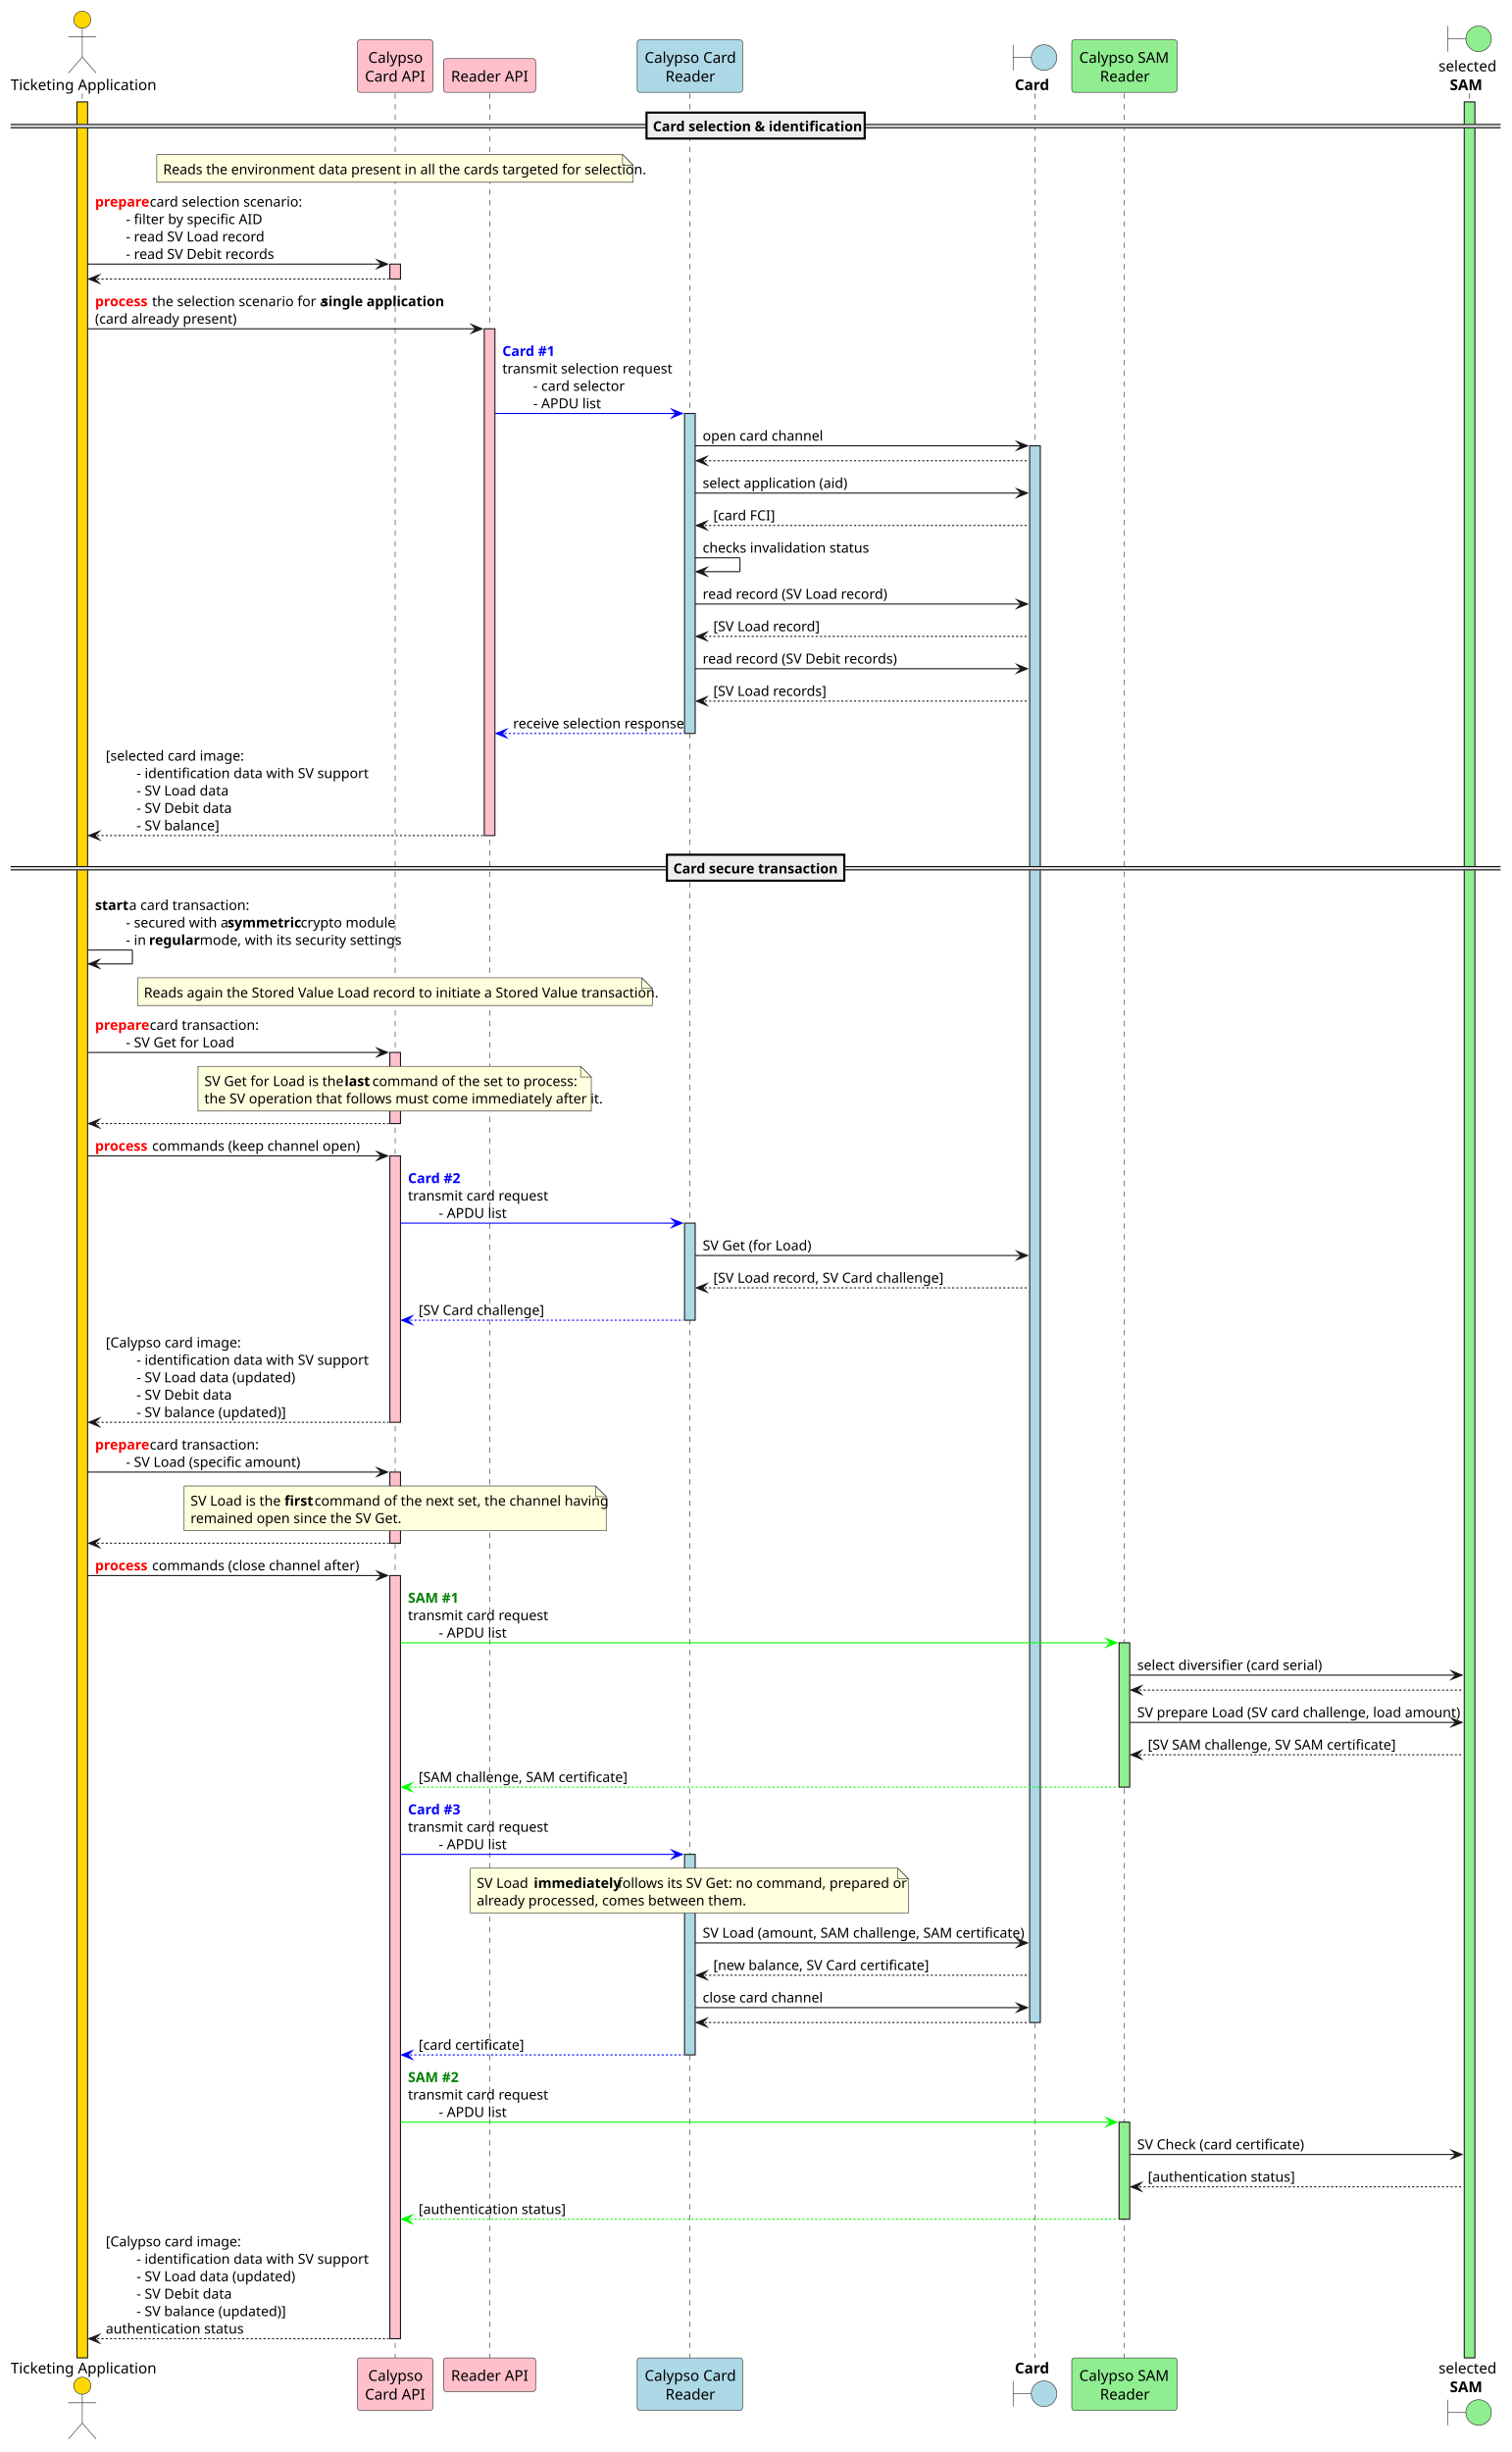
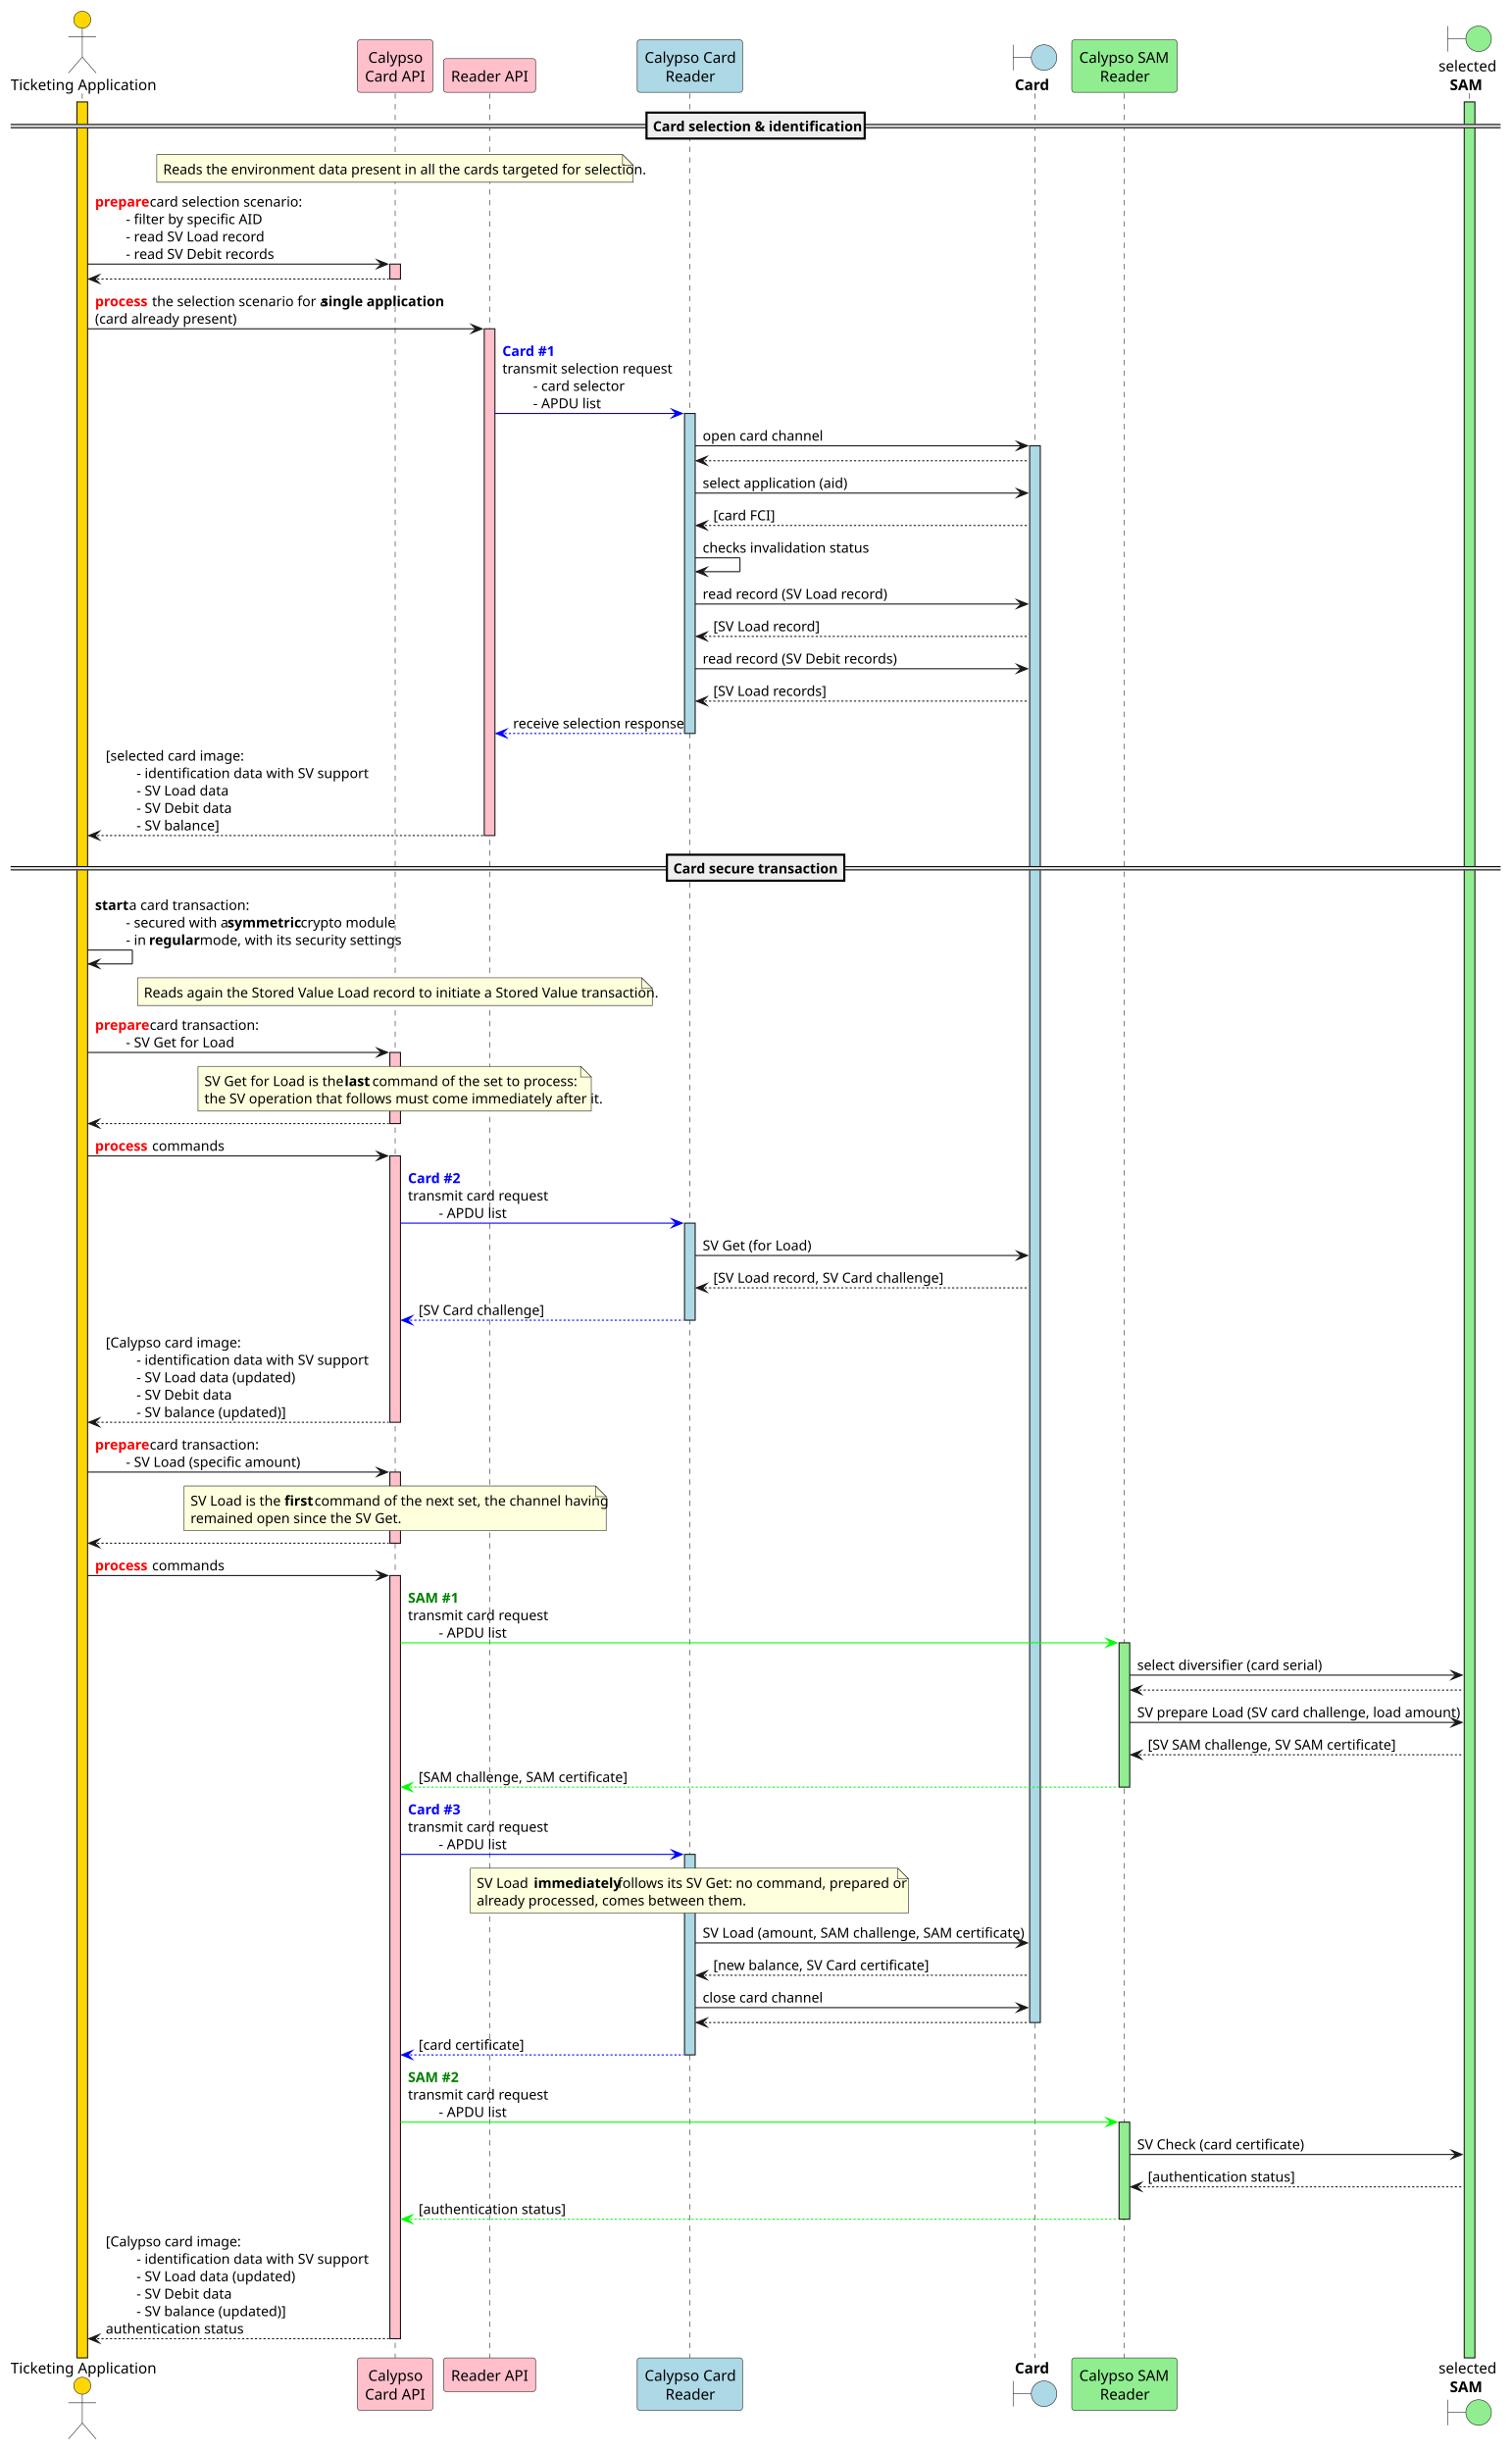
<svg xmlns="http://www.w3.org/2000/svg" version="1.1" data-diagram-type="SEQUENCE" style="width:1418px;height:2300px;background:#FFFFFF;" width="1418px" height="2300px" viewBox="0 0 1418 2300" zoomAndPan="magnify" preserveAspectRatio="none" contentStyleType="text/css">
  <defs />
  <g font-family="sans-serif" lengthAdjust="spacing">
    <g class="participant-lifeline" data-qualified-name="app" data-entity-uid="part1" id="part1-lifeline" data-source-line="40">
      <g>
        <rect x="73.7" y="87.609" width="8" height="2124.125" fill="#000" fill-opacity="0" />
        <line x1="77.2" y1="87.609" x2="77.2" y2="2211.734" style="stroke:#181818;stroke-width:0.5;stroke-dasharray:5,5;" />
      </g>
    </g>
    <g>
      <rect x="72.2" y="95.609" width="10" height="2116.125" fill="#FFD700" style="stroke:#181818;stroke-width:1;" />
    </g>
    <g class="participant-lifeline" data-qualified-name="capi" data-entity-uid="part2" id="part2-lifeline" data-source-line="41">
      <g>
        <rect x="367.268" y="87.609" width="8" height="2124.125" fill="#000" fill-opacity="0" />
        <line x1="370.768" y1="87.609" x2="370.768" y2="2211.734" style="stroke:#181818;stroke-width:0.5;stroke-dasharray:5,5;" />
      </g>
    </g>
    <g>
      <rect x="365.768" y="247.719" width="10" height="14" fill="#FFC0CB" style="stroke:#181818;stroke-width:1;" />
    </g>
    <g>
      <rect x="365.768" y="987.211" width="10" height="66.703" fill="#FFC0CB" style="stroke:#181818;stroke-width:1;" />
    </g>
    <g>
      <rect x="365.768" y="1084.266" width="10" height="249.867" fill="#FFC0CB" style="stroke:#181818;stroke-width:1;" />
    </g>
    <g>
      <rect x="365.768" y="1380.836" width="10" height="66.703" fill="#FFC0CB" style="stroke:#181818;stroke-width:1;" />
    </g>
    <g>
      <rect x="365.768" y="1477.891" width="10" height="715.844" fill="#FFC0CB" style="stroke:#181818;stroke-width:1;" />
    </g>
    <g class="participant-lifeline" data-qualified-name="rapi" data-entity-uid="part3" id="part3-lifeline" data-source-line="42">
      <g>
        <rect x="455.854" y="87.609" width="8" height="2124.125" fill="#000" fill-opacity="0" />
        <line x1="459.354" y1="87.609" x2="459.354" y2="2211.734" style="stroke:#181818;stroke-width:0.5;stroke-dasharray:5,5;" />
      </g>
    </g>
    <g>
      <rect x="454.354" y="308.422" width="10" height="475.328" fill="#FFC0CB" style="stroke:#181818;stroke-width:1;" />
    </g>
    <g class="participant-lifeline" data-qualified-name="cardReader" data-entity-uid="part4" id="part4-lifeline" data-source-line="43">
      <g>
        <rect x="643.771" y="87.609" width="8" height="2124.125" fill="#000" fill-opacity="0" />
        <line x1="647.271" y1="87.609" x2="647.271" y2="2211.734" style="stroke:#181818;stroke-width:0.5;stroke-dasharray:5,5;" />
      </g>
    </g>
    <g>
      <rect x="642.271" y="387.828" width="10" height="300.164" fill="#ADD8E6" style="stroke:#181818;stroke-width:1;" />
    </g>
    <g>
      <rect x="642.271" y="1147.32" width="10" height="91.055" fill="#ADD8E6" style="stroke:#181818;stroke-width:1;" />
    </g>
    <g>
      <rect x="642.271" y="1739.406" width="10" height="188.109" fill="#ADD8E6" style="stroke:#181818;stroke-width:1;" />
    </g>
    <g class="participant-lifeline" data-qualified-name="card" data-entity-uid="part5" id="part5-lifeline" data-source-line="44">
      <g>
        <rect x="967.576" y="87.609" width="8" height="2124.125" fill="#000" fill-opacity="0" />
        <line x1="971.076" y1="87.609" x2="971.076" y2="2211.734" style="stroke:#181818;stroke-width:0.5;stroke-dasharray:5,5;" />
      </g>
    </g>
    <g>
      <rect x="966.076" y="418.18" width="10" height="1478.984" fill="#ADD8E6" style="stroke:#181818;stroke-width:1;" />
    </g>
    <g class="participant-lifeline" data-qualified-name="samReader" data-entity-uid="part6" id="part6-lifeline" data-source-line="45">
      <g>
        <rect x="1051.479" y="87.609" width="8" height="2124.125" fill="#000" fill-opacity="0" />
        <line x1="1054.979" y1="87.609" x2="1054.979" y2="2211.734" style="stroke:#181818;stroke-width:0.5;stroke-dasharray:5,5;" />
      </g>
    </g>
    <g>
      <rect x="1049.979" y="1540.945" width="10" height="135.406" fill="#90EE90" style="stroke:#181818;stroke-width:1;" />
    </g>
    <g>
      <rect x="1049.979" y="1990.57" width="10" height="91.055" fill="#90EE90" style="stroke:#181818;stroke-width:1;" />
    </g>
    <g class="participant-lifeline" data-qualified-name="sam" data-entity-uid="part7" id="part7-lifeline" data-source-line="46">
      <g>
        <rect x="1375.328" y="87.609" width="8" height="2124.125" fill="#000" fill-opacity="0" />
        <line x1="1378.828" y1="87.609" x2="1378.828" y2="2211.734" style="stroke:#181818;stroke-width:0.5;stroke-dasharray:5,5;" />
      </g>
    </g>
    <g>
      <rect x="1373.828" y="95.609" width="10" height="2116.125" fill="#90EE90" style="stroke:#181818;stroke-width:1;" />
    </g>
    <g class="participant participant-head" data-qualified-name="app" data-entity-uid="part1" id="part1-head" data-source-line="40">
      <text x="10" y="84.533" fill="#000" font-size="14" textLength="128.399">Ticketing Application</text>
      <ellipse cx="77.2" cy="18.5" rx="8" ry="8" fill="#FFD700" style="stroke:#181818;stroke-width:0.5;" />
      <path d="M77.2,26.5 L77.2,53.5 M64.2,34.5 L90.2,34.5 M77.2,53.5 L64.2,68.5 M77.2,53.5 L90.2,68.5" style="stroke:#181818;stroke-width:0.5;" fill="none" />
    </g>
    <g class="participant participant-head" data-qualified-name="capi" data-entity-uid="part2" id="part2-head" data-source-line="41">
      <rect x="335.368" y="37.391" width="70.8" height="49.219" fill="#FFC0CB" style="stroke:#181818;stroke-width:0.5;" rx="2.5" ry="2.5" />
      <text x="345.478" y="58.924" fill="#000" font-size="14" textLength="50.579">Calypso</text>
      <text x="342.368" y="76.533" fill="#000" font-size="14" textLength="56.8">Card API</text>
    </g>
    <g class="participant participant-head" data-qualified-name="rapi" data-entity-uid="part3" id="part3-head" data-source-line="42">
      <rect x="416.167" y="55" width="86.372" height="31.609" fill="#FFC0CB" style="stroke:#181818;stroke-width:0.5;" rx="2.5" ry="2.5" />
      <text x="423.167" y="76.533" fill="#000" font-size="14" textLength="72.372">Reader API</text>
    </g>
    <g class="participant participant-head" data-qualified-name="cardReader" data-entity-uid="part4" id="part4-head" data-source-line="43">
      <rect x="597.865" y="37.391" width="98.813" height="49.219" fill="#ADD8E6" style="stroke:#181818;stroke-width:0.5;" rx="2.5" ry="2.5" />
      <text x="604.865" y="58.924" fill="#000" font-size="14" textLength="84.813">Calypso Card</text>
      <text x="624.313" y="76.533" fill="#000" font-size="14" textLength="45.917">Reader</text>
    </g>
    <g class="participant participant-head" data-qualified-name="card" data-entity-uid="part5" id="part5-head" data-source-line="44">
      <text x="952.127" y="84.533" fill="#000" font-size="14" textLength="31.896" font-weight="700">Card</text>
      <path d="M950.576,42 L950.576,66 M950.576,54 L967.576,54" style="stroke:#181818;stroke-width:0.5;" fill="none" />
      <ellipse cx="979.576" cy="54" rx="12" ry="12" fill="#ADD8E6" style="stroke:#181818;stroke-width:0.5;" />
    </g>
    <g class="participant participant-head" data-qualified-name="samReader" data-entity-uid="part6" id="part6-head" data-source-line="45">
      <rect x="1005.576" y="37.391" width="98.807" height="49.219" fill="#90EE90" style="stroke:#181818;stroke-width:0.5;" rx="2.5" ry="2.5" />
      <text x="1012.576" y="58.924" fill="#000" font-size="14" textLength="84.807">Calypso SAM</text>
      <text x="1032.021" y="76.533" fill="#000" font-size="14" textLength="45.917">Reader</text>
    </g>
    <g class="participant participant-head" data-qualified-name="sam" data-entity-uid="part7" id="part7-head" data-source-line="46">
      <text x="1349.755" y="66.924" fill="#000" font-size="14" textLength="52.145">selected</text>
      <text x="1360.272" y="84.533" fill="#000" font-size="14" textLength="31.11" font-weight="700">SAM</text>
      <path d="M1358.328,24.391 L1358.328,48.391 M1358.328,36.391 L1375.328,36.391" style="stroke:#181818;stroke-width:0.5;" fill="none" />
      <ellipse cx="1387.328" cy="36.391" rx="12" ry="12" fill="#90EE90" style="stroke:#181818;stroke-width:0.5;" />
    </g>
    <g class="participant participant-tail" data-qualified-name="app" data-entity-uid="part1" id="part1-tail" data-source-line="40">
      <text x="10" y="2226.268" fill="#000" font-size="14" textLength="128.399">Ticketing Application</text>
      <ellipse cx="77.2" cy="2237.844" rx="8" ry="8" fill="#FFD700" style="stroke:#181818;stroke-width:0.5;" />
      <path d="M77.2,2245.844 L77.2,2272.844 M64.2,2253.844 L90.2,2253.844 M77.2,2272.844 L64.2,2287.844 M77.2,2272.844 L90.2,2287.844" style="stroke:#181818;stroke-width:0.5;" fill="none" />
    </g>
    <g class="participant participant-tail" data-qualified-name="capi" data-entity-uid="part2" id="part2-tail" data-source-line="41">
      <rect x="335.368" y="2211.734" width="70.8" height="49.219" fill="#FFC0CB" style="stroke:#181818;stroke-width:0.5;" rx="2.5" ry="2.5" />
      <text x="345.478" y="2233.268" fill="#000" font-size="14" textLength="50.579">Calypso</text>
      <text x="342.368" y="2250.877" fill="#000" font-size="14" textLength="56.8">Card API</text>
    </g>
    <g class="participant participant-tail" data-qualified-name="rapi" data-entity-uid="part3" id="part3-tail" data-source-line="42">
      <rect x="416.167" y="2211.734" width="86.372" height="31.609" fill="#FFC0CB" style="stroke:#181818;stroke-width:0.5;" rx="2.5" ry="2.5" />
      <text x="423.167" y="2233.268" fill="#000" font-size="14" textLength="72.372">Reader API</text>
    </g>
    <g class="participant participant-tail" data-qualified-name="cardReader" data-entity-uid="part4" id="part4-tail" data-source-line="43">
      <rect x="597.865" y="2211.734" width="98.813" height="49.219" fill="#ADD8E6" style="stroke:#181818;stroke-width:0.5;" rx="2.5" ry="2.5" />
      <text x="604.865" y="2233.268" fill="#000" font-size="14" textLength="84.813">Calypso Card</text>
      <text x="624.313" y="2250.877" fill="#000" font-size="14" textLength="45.917">Reader</text>
    </g>
    <g class="participant participant-tail" data-qualified-name="card" data-entity-uid="part5" id="part5-tail" data-source-line="44">
      <text x="952.127" y="2226.268" fill="#000" font-size="14" textLength="31.896" font-weight="700">Card</text>
      <path d="M950.576,2233.344 L950.576,2257.344 M950.576,2245.344 L967.576,2245.344" style="stroke:#181818;stroke-width:0.5;" fill="none" />
      <ellipse cx="979.576" cy="2245.344" rx="12" ry="12" fill="#ADD8E6" style="stroke:#181818;stroke-width:0.5;" />
    </g>
    <g class="participant participant-tail" data-qualified-name="samReader" data-entity-uid="part6" id="part6-tail" data-source-line="45">
      <rect x="1005.576" y="2211.734" width="98.807" height="49.219" fill="#90EE90" style="stroke:#181818;stroke-width:0.5;" rx="2.5" ry="2.5" />
      <text x="1012.576" y="2233.268" fill="#000" font-size="14" textLength="84.807">Calypso SAM</text>
      <text x="1032.021" y="2250.877" fill="#000" font-size="14" textLength="45.917">Reader</text>
    </g>
    <g class="participant participant-tail" data-qualified-name="sam" data-entity-uid="part7" id="part7-tail" data-source-line="46">
      <text x="1349.755" y="2226.268" fill="#000" font-size="14" textLength="52.145">selected</text>
      <text x="1360.272" y="2243.877" fill="#000" font-size="14" textLength="31.11" font-weight="700">SAM</text>
      <path d="M1358.328,2250.953 L1358.328,2274.953 M1358.328,2262.953 L1375.328,2262.953" style="stroke:#181818;stroke-width:0.5;" fill="none" />
      <ellipse cx="1387.328" cy="2262.953" rx="12" ry="12" fill="#90EE90" style="stroke:#181818;stroke-width:0.5;" />
    </g>
    <rect x="10" y="116.785" width="1397.9" height="3" fill="#EEE" style="stroke:#EEE;stroke-width:1;" />
    <line x1="10" y1="116.785" x2="1407.9" y2="116.785" style="stroke:#000;stroke-width:1;" />
    <line x1="10" y1="119.785" x2="1407.9" y2="119.785" style="stroke:#000;stroke-width:1;" />
    <rect x="606.602" y="105.609" width="204.696" height="24.352" fill="#EEE" style="stroke:#000;stroke-width:2;" />
    <text x="612.602" y="123.104" fill="#000" font-size="13" textLength="187.084" font-weight="700">Card selection &amp; identification</text>
    <path d="M147.088,144.961 L147.088,170.961 L594.088,170.961 L594.088,154.961 L584.088,144.961 L147.088,144.961" style="stroke:#181818;stroke-width:0.5;" fill="#FEFFDD" />
    <path d="M584.088,144.961 L584.088,154.961 L594.088,154.961 L584.088,144.961" style="stroke:#181818;stroke-width:0.5;" fill="#FEFFDD" />
    <text x="153.088" y="163.456" fill="#000" font-size="13" textLength="426.359">Reads the environment data present in all the cards targeted for selection.</text>
    <g class="message" data-entity-1="part1" data-entity-2="part2" id="msg1" data-source-line="57">
      <polygon points="353.768,243.719,363.768,247.719,353.768,251.719,357.768,247.719" fill="#181818" style="stroke:#181818;stroke-width:1;stroke-linejoin:miter;stroke-miterlimit:10;" />
      <line x1="82.2" y1="247.719" x2="359.768" y2="247.719" style="stroke:#181818;stroke-width:1;" />
      <text x="89.2" y="193.808" fill="#F00" font-size="13" textLength="47.69" font-weight="700">prepare</text>
      <text x="140.501" y="193.808" fill="#000" font-size="13" textLength="136.57">card selection scenario:</text>
      <text x="118.094" y="210.159" fill="#000" font-size="13" textLength="122.084">- filter by specific AID</text>
      <text x="118.094" y="226.511" fill="#000" font-size="13" textLength="127.905">- read SV Load record</text>
      <text x="118.094" y="242.862" fill="#000" font-size="13" textLength="135.833">- read SV Debit records</text>
    </g>
    <g class="message" data-entity-1="part2" data-entity-2="part1" id="msg2" data-source-line="59">
      <polygon points="93.2,257.719,83.2,261.719,93.2,265.719,89.2,261.719" fill="#181818" style="stroke:#181818;stroke-width:1;stroke-linejoin:miter;stroke-miterlimit:10;" />
      <line x1="87.2" y1="261.719" x2="364.768" y2="261.719" style="stroke:#181818;stroke-width:1;stroke-dasharray:2,2;" />
    </g>
    <g class="message" data-entity-1="part1" data-entity-2="part3" id="msg3" data-source-line="62">
      <polygon points="442.354,304.422,452.354,308.422,442.354,312.422,446.354,308.422" fill="#181818" style="stroke:#181818;stroke-width:1;stroke-linejoin:miter;stroke-miterlimit:10;" />
      <line x1="82.2" y1="308.422" x2="448.354" y2="308.422" style="stroke:#181818;stroke-width:1;" />
      <text x="89.2" y="287.214" fill="#F00" font-size="13" textLength="49.861" font-weight="700">process</text>
      <text x="142.672" y="287.214" fill="#000" font-size="13" textLength="155.365">the selection scenario for a</text>
      <text x="301.649" y="287.214" fill="#000" font-size="13" textLength="109.795" font-weight="700">single application</text>
      <text x="89.2" y="303.565" fill="#000" font-size="13" textLength="127.169">(card already present)</text>
    </g>
    <g class="message" data-entity-1="part3" data-entity-2="part4" id="msg4" data-source-line="64">
      <polygon points="630.271,383.828,640.271,387.828,630.271,391.828,634.271,387.828" fill="#00F" style="stroke:#00F;stroke-width:1;stroke-linejoin:miter;stroke-miterlimit:10;" />
      <line x1="464.354" y1="387.828" x2="636.271" y2="387.828" style="stroke:#00F;stroke-width:1;" />
      <text x="471.354" y="333.917" fill="#00F" font-size="13" textLength="47.69" font-weight="700">Card #1</text>
      <text x="471.354" y="350.269" fill="#000" font-size="13" textLength="148.123">transmit selection request</text>
      <text x="500.248" y="366.62" fill="#000" font-size="13" textLength="82.361">- card selector</text>
      <text x="500.248" y="382.972" fill="#000" font-size="13" textLength="63.559">- APDU list</text>
    </g>
    <g class="message" data-entity-1="part4" data-entity-2="part5" id="msg5" data-source-line="67">
      <polygon points="954.076,414.18,964.076,418.18,954.076,422.18,958.076,418.18" fill="#181818" style="stroke:#181818;stroke-width:1;stroke-linejoin:miter;stroke-miterlimit:10;" />
      <line x1="652.271" y1="418.18" x2="960.076" y2="418.18" style="stroke:#181818;stroke-width:1;" />
      <text x="659.271" y="413.323" fill="#000" font-size="13" textLength="106.971">open card channel</text>
    </g>
    <g class="message" data-entity-1="part5" data-entity-2="part4" id="msg6" data-source-line="69">
      <polygon points="663.271,428.18,653.271,432.18,663.271,436.18,659.271,432.18" fill="#181818" style="stroke:#181818;stroke-width:1;stroke-linejoin:miter;stroke-miterlimit:10;" />
      <line x1="657.271" y1="432.18" x2="965.076" y2="432.18" style="stroke:#181818;stroke-width:1;stroke-dasharray:2,2;" />
    </g>
    <g class="message" data-entity-1="part4" data-entity-2="part5" id="msg7" data-source-line="70">
      <polygon points="954.076,458.531,964.076,462.531,954.076,466.531,958.076,462.531" fill="#181818" style="stroke:#181818;stroke-width:1;stroke-linejoin:miter;stroke-miterlimit:10;" />
      <line x1="652.271" y1="462.531" x2="960.076" y2="462.531" style="stroke:#181818;stroke-width:1;" />
      <text x="659.271" y="457.675" fill="#000" font-size="13" textLength="129.346">select application (aid)</text>
    </g>
    <g class="message" data-entity-1="part5" data-entity-2="part4" id="msg8" data-source-line="71">
      <polygon points="663.271,488.883,653.271,492.883,663.271,496.883,659.271,492.883" fill="#181818" style="stroke:#181818;stroke-width:1;stroke-linejoin:miter;stroke-miterlimit:10;" />
      <line x1="657.271" y1="492.883" x2="965.076" y2="492.883" style="stroke:#181818;stroke-width:1;stroke-dasharray:2,2;" />
      <text x="669.271" y="488.026" fill="#000" font-size="13" textLength="57.065">[card FCI]</text>
    </g>
    <g class="message" data-entity-1="part4" data-entity-2="part4" id="msg9" data-source-line="72">
      <line x1="652.271" y1="523.234" x2="694.271" y2="523.234" style="stroke:#181818;stroke-width:1;" />
      <line x1="694.271" y1="523.234" x2="694.271" y2="536.234" style="stroke:#181818;stroke-width:1;" />
      <line x1="653.271" y1="536.234" x2="694.271" y2="536.234" style="stroke:#181818;stroke-width:1;" />
      <polygon points="663.271,532.234,653.271,536.234,663.271,540.234,659.271,536.234" fill="#181818" style="stroke:#181818;stroke-width:1;stroke-linejoin:miter;stroke-miterlimit:10;" />
      <text x="659.271" y="518.378" fill="#000" font-size="13" textLength="147.412">checks invalidation status</text>
    </g>
    <g class="message" data-entity-1="part4" data-entity-2="part5" id="msg10" data-source-line="75">
      <polygon points="954.076,562.586,964.076,566.586,954.076,570.586,958.076,566.586" fill="#181818" style="stroke:#181818;stroke-width:1;stroke-linejoin:miter;stroke-miterlimit:10;" />
      <line x1="652.271" y1="566.586" x2="960.076" y2="566.586" style="stroke:#181818;stroke-width:1;" />
      <text x="659.271" y="561.729" fill="#000" font-size="13" textLength="169.083">read record (SV Load record)</text>
    </g>
    <g class="message" data-entity-1="part5" data-entity-2="part4" id="msg11" data-source-line="76">
      <polygon points="663.271,592.938,653.271,596.938,663.271,600.938,659.271,596.938" fill="#181818" style="stroke:#181818;stroke-width:1;stroke-linejoin:miter;stroke-miterlimit:10;" />
      <line x1="657.271" y1="596.938" x2="965.076" y2="596.938" style="stroke:#181818;stroke-width:1;stroke-dasharray:2,2;" />
      <text x="669.271" y="592.081" fill="#000" font-size="13" textLength="97.557">[SV Load record]</text>
    </g>
    <g class="message" data-entity-1="part4" data-entity-2="part5" id="msg12" data-source-line="77">
      <polygon points="954.076,623.289,964.076,627.289,954.076,631.289,958.076,627.289" fill="#181818" style="stroke:#181818;stroke-width:1;stroke-linejoin:miter;stroke-miterlimit:10;" />
      <line x1="652.271" y1="627.289" x2="960.076" y2="627.289" style="stroke:#181818;stroke-width:1;" />
      <text x="659.271" y="622.433" fill="#000" font-size="13" textLength="177.011">read record (SV Debit records)</text>
    </g>
    <g class="message" data-entity-1="part5" data-entity-2="part4" id="msg13" data-source-line="78">
      <polygon points="663.271,653.641,653.271,657.641,663.271,661.641,659.271,657.641" fill="#181818" style="stroke:#181818;stroke-width:1;stroke-linejoin:miter;stroke-miterlimit:10;" />
      <line x1="657.271" y1="657.641" x2="965.076" y2="657.641" style="stroke:#181818;stroke-width:1;stroke-dasharray:2,2;" />
      <text x="669.271" y="652.784" fill="#000" font-size="13" textLength="104.057">[SV Load records]</text>
    </g>
    <g class="message" data-entity-1="part4" data-entity-2="part3" id="msg14" data-source-line="81">
      <polygon points="475.354,683.992,465.354,687.992,475.354,691.992,471.354,687.992" fill="#00F" style="stroke:#00F;stroke-width:1;stroke-linejoin:miter;stroke-miterlimit:10;" />
      <line x1="469.354" y1="687.992" x2="641.271" y2="687.992" style="stroke:#00F;stroke-width:1;stroke-dasharray:2,2;" />
      <text x="481.354" y="683.136" fill="#000" font-size="13" textLength="153.918">receive selection response</text>
    </g>
    <g class="message" data-entity-1="part3" data-entity-2="part1" id="msg15" data-source-line="84">
      <polygon points="93.2,779.75,83.2,783.75,93.2,787.75,89.2,783.75" fill="#181818" style="stroke:#181818;stroke-width:1;stroke-linejoin:miter;stroke-miterlimit:10;" />
      <line x1="87.2" y1="783.75" x2="453.354" y2="783.75" style="stroke:#181818;stroke-width:1;stroke-dasharray:2,2;" />
      <text x="99.2" y="713.487" fill="#000" font-size="13" textLength="123.563">[selected card image:</text>
      <text x="128.094" y="729.839" fill="#000" font-size="13" textLength="203.779">- identification data with SV support</text>
      <text x="128.094" y="746.19" fill="#000" font-size="13" textLength="86.728">- SV Load data</text>
      <text x="128.094" y="762.542" fill="#000" font-size="13" textLength="88.156">- SV Debit data</text>
      <text x="128.094" y="778.894" fill="#000" font-size="13" textLength="78.044">- SV balance]</text>
    </g>
    <rect x="10" y="812.926" width="1397.9" height="3" fill="#EEE" style="stroke:#EEE;stroke-width:1;" />
    <line x1="10" y1="812.926" x2="1407.9" y2="812.926" style="stroke:#000;stroke-width:1;" />
    <line x1="10" y1="815.926" x2="1407.9" y2="815.926" style="stroke:#000;stroke-width:1;" />
    <rect x="625.727" y="801.75" width="166.445" height="24.352" fill="#EEE" style="stroke:#000;stroke-width:2;" />
    <text x="631.727" y="819.245" fill="#000" font-size="13" textLength="148.833" font-weight="700">Card secure transaction</text>
    <g class="message" data-entity-1="part1" data-entity-2="part1" id="msg16" data-source-line="89">
      <line x1="82.2" y1="891.156" x2="124.2" y2="891.156" style="stroke:#181818;stroke-width:1;" />
      <line x1="124.2" y1="891.156" x2="124.2" y2="904.156" style="stroke:#181818;stroke-width:1;" />
      <line x1="83.2" y1="904.156" x2="124.2" y2="904.156" style="stroke:#181818;stroke-width:1;" />
      <polygon points="93.2,900.156,83.2,904.156,93.2,908.156,89.2,904.156" fill="#181818" style="stroke:#181818;stroke-width:1;stroke-linejoin:miter;stroke-miterlimit:10;" />
      <text x="89.2" y="853.597" fill="#000" font-size="13" textLength="28.177" font-weight="700">start</text>
      <text x="120.989" y="853.597" fill="#000" font-size="13" textLength="106.945">a card transaction:</text>
      <text x="118.094" y="869.948" fill="#000" font-size="13" textLength="91.762">- secured with a</text>
      <text x="213.468" y="869.948" fill="#000" font-size="13" textLength="65.038" font-weight="700">symmetric</text>
      <text x="282.118" y="869.948" fill="#000" font-size="13" textLength="81.65">crypto module</text>
      <text x="118.094" y="886.3" fill="#000" font-size="13" textLength="18.059">- in</text>
      <text x="139.765" y="886.3" fill="#000" font-size="13" textLength="44.072" font-weight="700">regular</text>
      <text x="187.449" y="886.3" fill="#000" font-size="13" textLength="176.287">mode, with its security settings</text>
    </g>
    <path d="M129.007,917.156 L129.007,943.156 L612.007,943.156 L612.007,927.156 L602.007,917.156 L129.007,917.156" style="stroke:#181818;stroke-width:0.5;" fill="#FEFFDD" />
    <path d="M602.007,917.156 L602.007,927.156 L612.007,927.156 L602.007,917.156" style="stroke:#181818;stroke-width:0.5;" fill="#FEFFDD" />
    <text x="135.007" y="935.651" fill="#000" font-size="13" textLength="462.522">Reads again the Stored Value Load record to initiate a Stored Value transaction.</text>
    <g class="message" data-entity-1="part1" data-entity-2="part2" id="msg17" data-source-line="95">
      <polygon points="353.768,983.211,363.768,987.211,353.768,991.211,357.768,987.211" fill="#181818" style="stroke:#181818;stroke-width:1;stroke-linejoin:miter;stroke-miterlimit:10;" />
      <line x1="82.2" y1="987.211" x2="359.768" y2="987.211" style="stroke:#181818;stroke-width:1;" />
      <text x="89.2" y="966.003" fill="#F00" font-size="13" textLength="47.69" font-weight="700">prepare</text>
      <text x="140.501" y="966.003" fill="#000" font-size="13" textLength="96.104">card transaction:</text>
      <text x="118.094" y="982.354" fill="#000" font-size="13" textLength="101.163">- SV Get for Load</text>
    </g>
    <path d="M185.774,1000.211 L185.774,1042.211 L554.774,1042.211 L554.774,1010.211 L544.774,1000.211 L185.774,1000.211" style="stroke:#181818;stroke-width:0.5;" fill="#FEFFDD" />
    <path d="M544.774,1000.211 L544.774,1010.211 L554.774,1010.211 L544.774,1000.211" style="stroke:#181818;stroke-width:0.5;" fill="#FEFFDD" />
    <text x="191.774" y="1018.706" fill="#000" font-size="13" textLength="127.905">SV Get for Load is the</text>
    <text x="323.291" y="1018.706" fill="#000" font-size="13" textLength="22.401" font-weight="700">last</text>
    <text x="349.303" y="1018.706" fill="#000" font-size="13" textLength="181.365">command of the set to process:</text>
    <text x="191.774" y="1035.058" fill="#000" font-size="13" textLength="348.988">the SV operation that follows must come immediately after it.</text>
    <g class="message" data-entity-1="part2" data-entity-2="part1" id="msg18" data-source-line="101">
      <polygon points="93.2,1049.914,83.2,1053.914,93.2,1057.914,89.2,1053.914" fill="#181818" style="stroke:#181818;stroke-width:1;stroke-linejoin:miter;stroke-miterlimit:10;" />
      <line x1="87.2" y1="1053.914" x2="364.768" y2="1053.914" style="stroke:#181818;stroke-width:1;stroke-dasharray:2,2;" />
    </g>
    <g class="message" data-entity-1="part1" data-entity-2="part2" id="msg19" data-source-line="104">
      <polygon points="353.768,1080.266,363.768,1084.266,353.768,1088.266,357.768,1084.266" fill="#181818" style="stroke:#181818;stroke-width:1;stroke-linejoin:miter;stroke-miterlimit:10;" />
      <line x1="82.2" y1="1084.266" x2="359.768" y2="1084.266" style="stroke:#181818;stroke-width:1;" />
      <text x="89.2" y="1079.409" fill="#F00" font-size="13" textLength="49.861" font-weight="700">process</text>
-       <text x="142.672" y="1079.409" fill="#000" font-size="13" textLength="185.72">commands (keep channel open)</text>
+       <text x="142.672" y="1079.409" fill="#000" font-size="13" textLength="63.578">commands</text>
    </g>
    <g class="message" data-entity-1="part2" data-entity-2="part4" id="msg20" data-source-line="107">
      <polygon points="630.271,1143.32,640.271,1147.32,630.271,1151.32,634.271,1147.32" fill="#00F" style="stroke:#00F;stroke-width:1;stroke-linejoin:miter;stroke-miterlimit:10;" />
      <line x1="375.768" y1="1147.32" x2="636.271" y2="1147.32" style="stroke:#00F;stroke-width:1;" />
      <text x="382.768" y="1109.761" fill="#00F" font-size="13" textLength="47.69" font-weight="700">Card #2</text>
      <text x="382.768" y="1126.112" fill="#000" font-size="13" textLength="122.104">transmit card request</text>
      <text x="411.662" y="1142.464" fill="#000" font-size="13" textLength="63.559">- APDU list</text>
    </g>
    <g class="message" data-entity-1="part4" data-entity-2="part5" id="msg21" data-source-line="111">
      <polygon points="954.076,1173.672,964.076,1177.672,954.076,1181.672,958.076,1177.672" fill="#181818" style="stroke:#181818;stroke-width:1;stroke-linejoin:miter;stroke-miterlimit:10;" />
      <line x1="652.271" y1="1177.672" x2="960.076" y2="1177.672" style="stroke:#181818;stroke-width:1;" />
      <text x="659.271" y="1172.815" fill="#000" font-size="13" textLength="101.88">SV Get (for Load)</text>
    </g>
    <g class="message" data-entity-1="part5" data-entity-2="part4" id="msg22" data-source-line="112">
      <polygon points="663.271,1204.023,653.271,1208.023,663.271,1212.023,659.271,1208.023" fill="#181818" style="stroke:#181818;stroke-width:1;stroke-linejoin:miter;stroke-miterlimit:10;" />
      <line x1="657.271" y1="1208.023" x2="965.076" y2="1208.023" style="stroke:#181818;stroke-width:1;stroke-dasharray:2,2;" />
      <text x="669.271" y="1203.167" fill="#000" font-size="13" textLength="213.18">[SV Load record, SV Card challenge]</text>
    </g>
    <g class="message" data-entity-1="part4" data-entity-2="part2" id="msg23" data-source-line="115">
      <polygon points="386.768,1234.375,376.768,1238.375,386.768,1242.375,382.768,1238.375" fill="#00F" style="stroke:#00F;stroke-width:1;stroke-linejoin:miter;stroke-miterlimit:10;" />
      <line x1="380.768" y1="1238.375" x2="641.271" y2="1238.375" style="stroke:#00F;stroke-width:1;stroke-dasharray:2,2;" />
      <text x="392.768" y="1233.519" fill="#000" font-size="13" textLength="115.623">[SV Card challenge]</text>
    </g>
    <g class="message" data-entity-1="part2" data-entity-2="part1" id="msg24" data-source-line="118">
      <polygon points="93.2,1330.133,83.2,1334.133,93.2,1338.133,89.2,1334.133" fill="#181818" style="stroke:#181818;stroke-width:1;stroke-linejoin:miter;stroke-miterlimit:10;" />
      <line x1="87.2" y1="1334.133" x2="364.768" y2="1334.133" style="stroke:#181818;stroke-width:1;stroke-dasharray:2,2;" />
      <text x="99.2" y="1263.87" fill="#000" font-size="13" textLength="122.11">[Calypso card image:</text>
      <text x="128.094" y="1280.222" fill="#000" font-size="13" textLength="203.779">- identification data with SV support</text>
      <text x="128.094" y="1296.573" fill="#000" font-size="13" textLength="145.99">- SV Load data (updated)</text>
      <text x="128.094" y="1312.925" fill="#000" font-size="13" textLength="88.156">- SV Debit data</text>
      <text x="128.094" y="1329.276" fill="#000" font-size="13" textLength="137.306">- SV balance (updated)]</text>
    </g>
    <g class="message" data-entity-1="part1" data-entity-2="part2" id="msg25" data-source-line="121">
      <polygon points="353.768,1376.836,363.768,1380.836,353.768,1384.836,357.768,1380.836" fill="#181818" style="stroke:#181818;stroke-width:1;stroke-linejoin:miter;stroke-miterlimit:10;" />
      <line x1="82.2" y1="1380.836" x2="359.768" y2="1380.836" style="stroke:#181818;stroke-width:1;" />
      <text x="89.2" y="1359.628" fill="#F00" font-size="13" textLength="47.69" font-weight="700">prepare</text>
      <text x="140.501" y="1359.628" fill="#000" font-size="13" textLength="96.104">card transaction:</text>
      <text x="118.094" y="1375.979" fill="#000" font-size="13" textLength="160.405">- SV Load (specific amount)</text>
    </g>
    <path d="M172.739,1393.836 L172.739,1435.836 L568.739,1435.836 L568.739,1403.836 L558.739,1393.836 L172.739,1393.836" style="stroke:#181818;stroke-width:0.5;" fill="#FEFFDD" />
    <path d="M558.739,1393.836 L558.739,1403.836 L568.739,1403.836 L558.739,1393.836" style="stroke:#181818;stroke-width:0.5;" fill="#FEFFDD" />
    <text x="178.739" y="1412.331" fill="#000" font-size="13" textLength="84.557">SV Load is the</text>
    <text x="266.908" y="1412.331" fill="#000" font-size="13" textLength="24.559" font-weight="700">first</text>
    <text x="295.079" y="1412.331" fill="#000" font-size="13" textLength="258.718">command of the next set, the channel having</text>
    <text x="178.739" y="1428.683" fill="#000" font-size="13" textLength="191.502">remained open since the SV Get.</text>
    <g class="message" data-entity-1="part2" data-entity-2="part1" id="msg26" data-source-line="127">
      <polygon points="93.2,1443.539,83.2,1447.539,93.2,1451.539,89.2,1447.539" fill="#181818" style="stroke:#181818;stroke-width:1;stroke-linejoin:miter;stroke-miterlimit:10;" />
      <line x1="87.2" y1="1447.539" x2="364.768" y2="1447.539" style="stroke:#181818;stroke-width:1;stroke-dasharray:2,2;" />
    </g>
    <g class="message" data-entity-1="part1" data-entity-2="part2" id="msg27" data-source-line="130">
      <polygon points="353.768,1473.891,363.768,1477.891,353.768,1481.891,357.768,1477.891" fill="#181818" style="stroke:#181818;stroke-width:1;stroke-linejoin:miter;stroke-miterlimit:10;" />
      <line x1="82.2" y1="1477.891" x2="359.768" y2="1477.891" style="stroke:#181818;stroke-width:1;" />
      <text x="89.2" y="1473.034" fill="#F00" font-size="13" textLength="49.861" font-weight="700">process</text>
-       <text x="142.672" y="1473.034" fill="#000" font-size="13" textLength="184.971">commands (close channel after)</text>
+       <text x="142.672" y="1473.034" fill="#000" font-size="13" textLength="63.578">commands</text>
    </g>
    <g class="message" data-entity-1="part2" data-entity-2="part6" id="msg28" data-source-line="133">
      <polygon points="1037.979,1536.945,1047.979,1540.945,1037.979,1544.945,1041.979,1540.945" fill="#0F0" style="stroke:#0F0;stroke-width:1;stroke-linejoin:miter;stroke-miterlimit:10;" />
      <line x1="375.768" y1="1540.945" x2="1043.979" y2="1540.945" style="stroke:#0F0;stroke-width:1;" />
      <text x="382.768" y="1503.386" fill="#008000" font-size="13" textLength="46.96" font-weight="700">SAM #1</text>
      <text x="382.768" y="1519.737" fill="#000" font-size="13" textLength="122.104">transmit card request</text>
      <text x="411.662" y="1536.089" fill="#000" font-size="13" textLength="63.559">- APDU list</text>
    </g>
    <g class="message" data-entity-1="part6" data-entity-2="part7" id="msg29" data-source-line="136">
      <polygon points="1361.828,1567.297,1371.828,1571.297,1361.828,1575.297,1365.828,1571.297" fill="#181818" style="stroke:#181818;stroke-width:1;stroke-linejoin:miter;stroke-miterlimit:10;" />
      <line x1="1059.979" y1="1571.297" x2="1367.828" y2="1571.297" style="stroke:#181818;stroke-width:1;" />
      <text x="1066.979" y="1566.44" fill="#000" font-size="13" textLength="165.433">select diversifier (card serial)</text>
    </g>
    <g class="message" data-entity-1="part7" data-entity-2="part6" id="msg30" data-source-line="137">
      <polygon points="1070.979,1581.297,1060.979,1585.297,1070.979,1589.297,1066.979,1585.297" fill="#181818" style="stroke:#181818;stroke-width:1;stroke-linejoin:miter;stroke-miterlimit:10;" />
      <line x1="1064.979" y1="1585.297" x2="1372.828" y2="1585.297" style="stroke:#181818;stroke-width:1;stroke-dasharray:2,2;" />
    </g>
    <g class="message" data-entity-1="part6" data-entity-2="part7" id="msg31" data-source-line="138">
      <polygon points="1361.828,1611.648,1371.828,1615.648,1361.828,1619.648,1365.828,1615.648" fill="#181818" style="stroke:#181818;stroke-width:1;stroke-linejoin:miter;stroke-miterlimit:10;" />
      <line x1="1059.979" y1="1615.648" x2="1367.828" y2="1615.648" style="stroke:#181818;stroke-width:1;" />
      <text x="1066.979" y="1610.792" fill="#000" font-size="13" textLength="294.849">SV prepare Load (SV card challenge, load amount)</text>
    </g>
    <g class="message" data-entity-1="part7" data-entity-2="part6" id="msg32" data-source-line="139">
      <polygon points="1070.979,1642,1060.979,1646,1070.979,1650,1066.979,1646" fill="#181818" style="stroke:#181818;stroke-width:1;stroke-linejoin:miter;stroke-miterlimit:10;" />
      <line x1="1064.979" y1="1646" x2="1372.828" y2="1646" style="stroke:#181818;stroke-width:1;stroke-dasharray:2,2;" />
      <text x="1076.979" y="1641.144" fill="#000" font-size="13" textLength="231.207">[SV SAM challenge, SV SAM certificate]</text>
    </g>
    <g class="message" data-entity-1="part6" data-entity-2="part2" id="msg33" data-source-line="141">
      <polygon points="386.768,1672.352,376.768,1676.352,386.768,1680.352,382.768,1676.352" fill="#0F0" style="stroke:#0F0;stroke-width:1;stroke-linejoin:miter;stroke-miterlimit:10;" />
      <line x1="380.768" y1="1676.352" x2="1048.979" y2="1676.352" style="stroke:#0F0;stroke-width:1;stroke-dasharray:2,2;" />
      <text x="392.768" y="1671.495" fill="#000" font-size="13" textLength="189.3">[SAM challenge, SAM certificate]</text>
    </g>
    <g class="message" data-entity-1="part2" data-entity-2="part4" id="msg34" data-source-line="144">
      <polygon points="630.271,1735.406,640.271,1739.406,630.271,1743.406,634.271,1739.406" fill="#00F" style="stroke:#00F;stroke-width:1;stroke-linejoin:miter;stroke-miterlimit:10;" />
      <line x1="375.768" y1="1739.406" x2="636.271" y2="1739.406" style="stroke:#00F;stroke-width:1;" />
      <text x="382.768" y="1701.847" fill="#00F" font-size="13" textLength="47.69" font-weight="700">Card #3</text>
      <text x="382.768" y="1718.198" fill="#000" font-size="13" textLength="122.104">transmit card request</text>
      <text x="411.662" y="1734.55" fill="#000" font-size="13" textLength="63.559">- APDU list</text>
    </g>
    <path d="M441.314,1752.406 L441.314,1794.406 L852.314,1794.406 L852.314,1762.406 L842.314,1752.406 L441.314,1752.406" style="stroke:#181818;stroke-width:0.5;" fill="#FEFFDD" />
    <path d="M842.314,1752.406 L842.314,1762.406 L852.314,1762.406 L842.314,1752.406" style="stroke:#181818;stroke-width:0.5;" fill="#FEFFDD" />
    <text x="447.314" y="1770.901" fill="#000" font-size="13" textLength="49.874">SV Load</text>
    <text x="500.8" y="1770.901" fill="#000" font-size="13" textLength="75.144" font-weight="700">immediately</text>
    <text x="579.555" y="1770.901" fill="#000" font-size="13" textLength="258.673">follows its SV Get: no command, prepared or</text>
    <text x="447.314" y="1787.253" fill="#000" font-size="13" textLength="240.627">already processed, comes between them.</text>
    <g class="message" data-entity-1="part4" data-entity-2="part5" id="msg35" data-source-line="152">
      <polygon points="954.076,1818.461,964.076,1822.461,954.076,1826.461,958.076,1822.461" fill="#181818" style="stroke:#181818;stroke-width:1;stroke-linejoin:miter;stroke-miterlimit:10;" />
      <line x1="652.271" y1="1822.461" x2="960.076" y2="1822.461" style="stroke:#181818;stroke-width:1;" />
      <text x="659.271" y="1817.604" fill="#000" font-size="13" textLength="294.804">SV Load (amount, SAM challenge, SAM certificate)</text>
    </g>
    <g class="message" data-entity-1="part5" data-entity-2="part4" id="msg36" data-source-line="153">
      <polygon points="663.271,1848.813,653.271,1852.813,663.271,1856.813,659.271,1852.813" fill="#181818" style="stroke:#181818;stroke-width:1;stroke-linejoin:miter;stroke-miterlimit:10;" />
      <line x1="657.271" y1="1852.813" x2="965.076" y2="1852.813" style="stroke:#181818;stroke-width:1;stroke-dasharray:2,2;" />
      <text x="669.271" y="1847.956" fill="#000" font-size="13" textLength="195.819">[new balance, SV Card certificate]</text>
    </g>
    <g class="message" data-entity-1="part4" data-entity-2="part5" id="msg37" data-source-line="156">
      <polygon points="954.076,1879.164,964.076,1883.164,954.076,1887.164,958.076,1883.164" fill="#181818" style="stroke:#181818;stroke-width:1;stroke-linejoin:miter;stroke-miterlimit:10;" />
      <line x1="652.271" y1="1883.164" x2="960.076" y2="1883.164" style="stroke:#181818;stroke-width:1;" />
      <text x="659.271" y="1878.308" fill="#000" font-size="13" textLength="108.399">close card channel</text>
    </g>
    <g class="message" data-entity-1="part5" data-entity-2="part4" id="msg38" data-source-line="157">
      <polygon points="663.271,1893.164,653.271,1897.164,663.271,1901.164,659.271,1897.164" fill="#181818" style="stroke:#181818;stroke-width:1;stroke-linejoin:miter;stroke-miterlimit:10;" />
      <line x1="657.271" y1="1897.164" x2="965.076" y2="1897.164" style="stroke:#181818;stroke-width:1;stroke-dasharray:2,2;" />
    </g>
    <g class="message" data-entity-1="part4" data-entity-2="part2" id="msg39" data-source-line="160">
      <polygon points="386.768,1923.516,376.768,1927.516,386.768,1931.516,382.768,1927.516" fill="#00F" style="stroke:#00F;stroke-width:1;stroke-linejoin:miter;stroke-miterlimit:10;" />
      <line x1="380.768" y1="1927.516" x2="641.271" y2="1927.516" style="stroke:#00F;stroke-width:1;stroke-dasharray:2,2;" />
      <text x="392.768" y="1922.659" fill="#000" font-size="13" textLength="91.755">[card certificate]</text>
    </g>
    <g class="message" data-entity-1="part2" data-entity-2="part6" id="msg40" data-source-line="163">
      <polygon points="1037.979,1986.57,1047.979,1990.57,1037.979,1994.57,1041.979,1990.57" fill="#0F0" style="stroke:#0F0;stroke-width:1;stroke-linejoin:miter;stroke-miterlimit:10;" />
      <line x1="375.768" y1="1990.57" x2="1043.979" y2="1990.57" style="stroke:#0F0;stroke-width:1;" />
      <text x="382.768" y="1953.011" fill="#008000" font-size="13" textLength="46.96" font-weight="700">SAM #2</text>
      <text x="382.768" y="1969.362" fill="#000" font-size="13" textLength="122.104">transmit card request</text>
      <text x="411.662" y="1985.714" fill="#000" font-size="13" textLength="63.559">- APDU list</text>
    </g>
    <g class="message" data-entity-1="part6" data-entity-2="part7" id="msg41" data-source-line="165">
      <polygon points="1361.828,2016.922,1371.828,2020.922,1361.828,2024.922,1365.828,2020.922" fill="#181818" style="stroke:#181818;stroke-width:1;stroke-linejoin:miter;stroke-miterlimit:10;" />
      <line x1="1059.979" y1="2020.922" x2="1367.828" y2="2020.922" style="stroke:#181818;stroke-width:1;" />
      <text x="1066.979" y="2016.065" fill="#000" font-size="13" textLength="154.604">SV Check (card certificate)</text>
    </g>
    <g class="message" data-entity-1="part7" data-entity-2="part6" id="msg42" data-source-line="166">
      <polygon points="1070.979,2047.273,1060.979,2051.273,1070.979,2055.273,1066.979,2051.273" fill="#181818" style="stroke:#181818;stroke-width:1;stroke-linejoin:miter;stroke-miterlimit:10;" />
      <line x1="1064.979" y1="2051.273" x2="1372.828" y2="2051.273" style="stroke:#181818;stroke-width:1;stroke-dasharray:2,2;" />
      <text x="1076.979" y="2046.417" fill="#000" font-size="13" textLength="126.471">[authentication status]</text>
    </g>
    <g class="message" data-entity-1="part6" data-entity-2="part2" id="msg43" data-source-line="168">
      <polygon points="386.768,2077.625,376.768,2081.625,386.768,2085.625,382.768,2081.625" fill="#0F0" style="stroke:#0F0;stroke-width:1;stroke-linejoin:miter;stroke-miterlimit:10;" />
      <line x1="380.768" y1="2081.625" x2="1048.979" y2="2081.625" style="stroke:#0F0;stroke-width:1;stroke-dasharray:2,2;" />
      <text x="392.768" y="2076.769" fill="#000" font-size="13" textLength="126.471">[authentication status]</text>
    </g>
    <g class="message" data-entity-1="part2" data-entity-2="part1" id="msg44" data-source-line="171">
      <polygon points="93.2,2189.734,83.2,2193.734,93.2,2197.734,89.2,2193.734" fill="#181818" style="stroke:#181818;stroke-width:1;stroke-linejoin:miter;stroke-miterlimit:10;" />
      <line x1="87.2" y1="2193.734" x2="364.768" y2="2193.734" style="stroke:#181818;stroke-width:1;stroke-dasharray:2,2;" />
      <text x="99.2" y="2107.12" fill="#000" font-size="13" textLength="122.11">[Calypso card image:</text>
      <text x="128.094" y="2123.472" fill="#000" font-size="13" textLength="203.779">- identification data with SV support</text>
      <text x="128.094" y="2139.823" fill="#000" font-size="13" textLength="145.99">- SV Load data (updated)</text>
      <text x="128.094" y="2156.175" fill="#000" font-size="13" textLength="88.156">- SV Debit data</text>
      <text x="128.094" y="2172.526" fill="#000" font-size="13" textLength="137.306">- SV balance (updated)]</text>
      <text x="99.2" y="2188.878" fill="#000" font-size="13" textLength="119.247">authentication status</text>
    </g>
  </g>
</svg>
